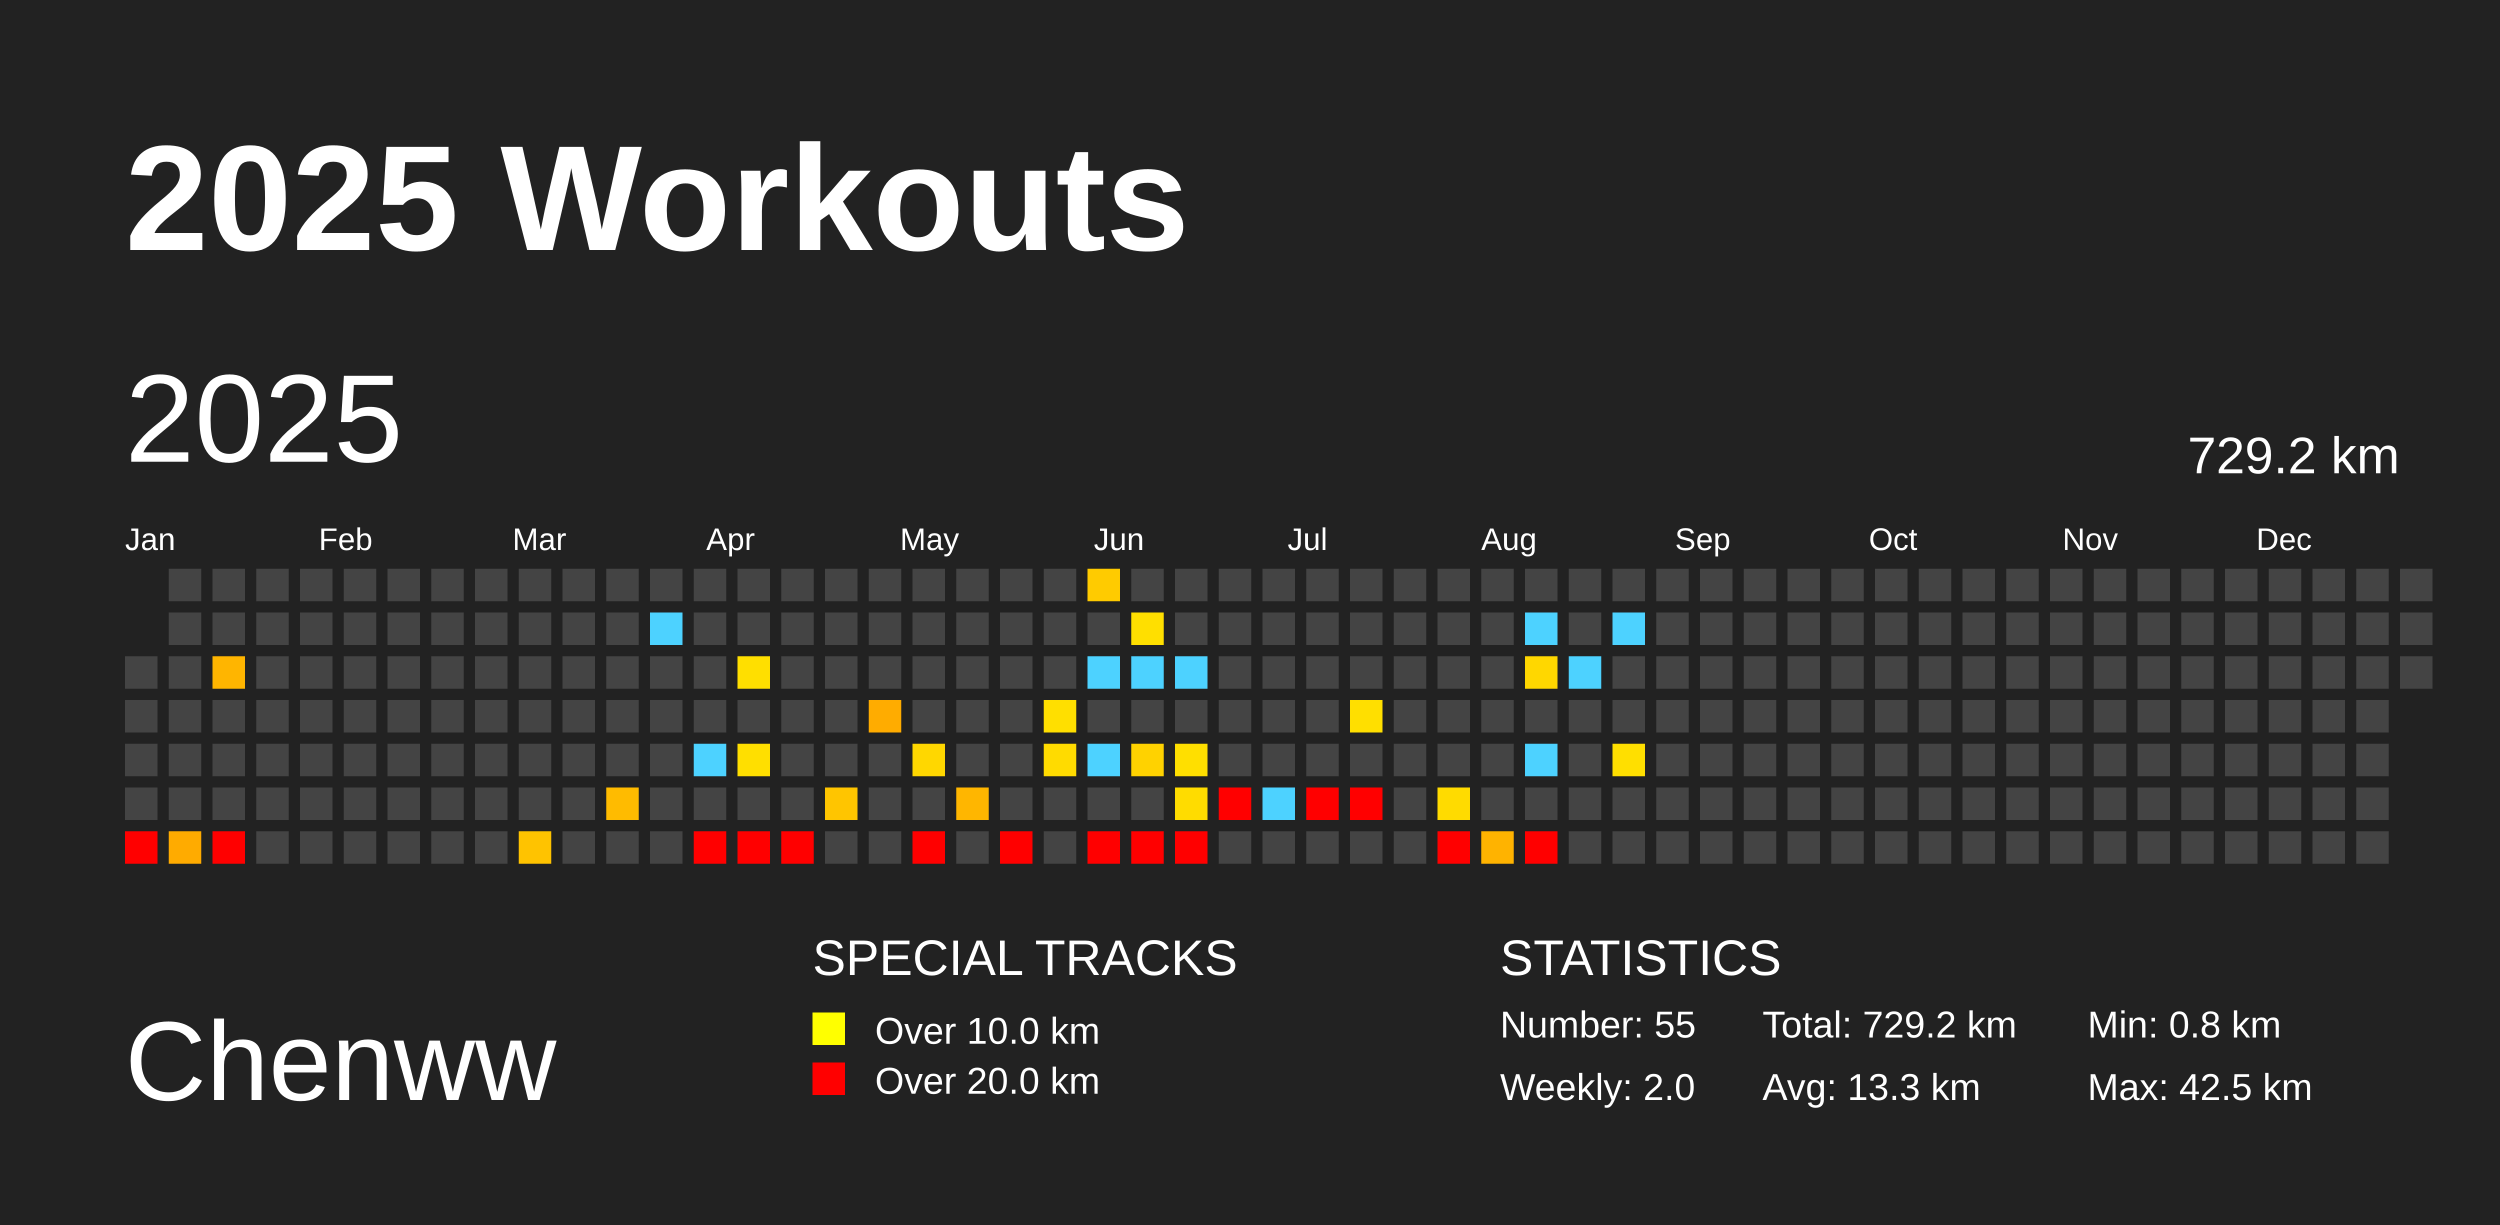
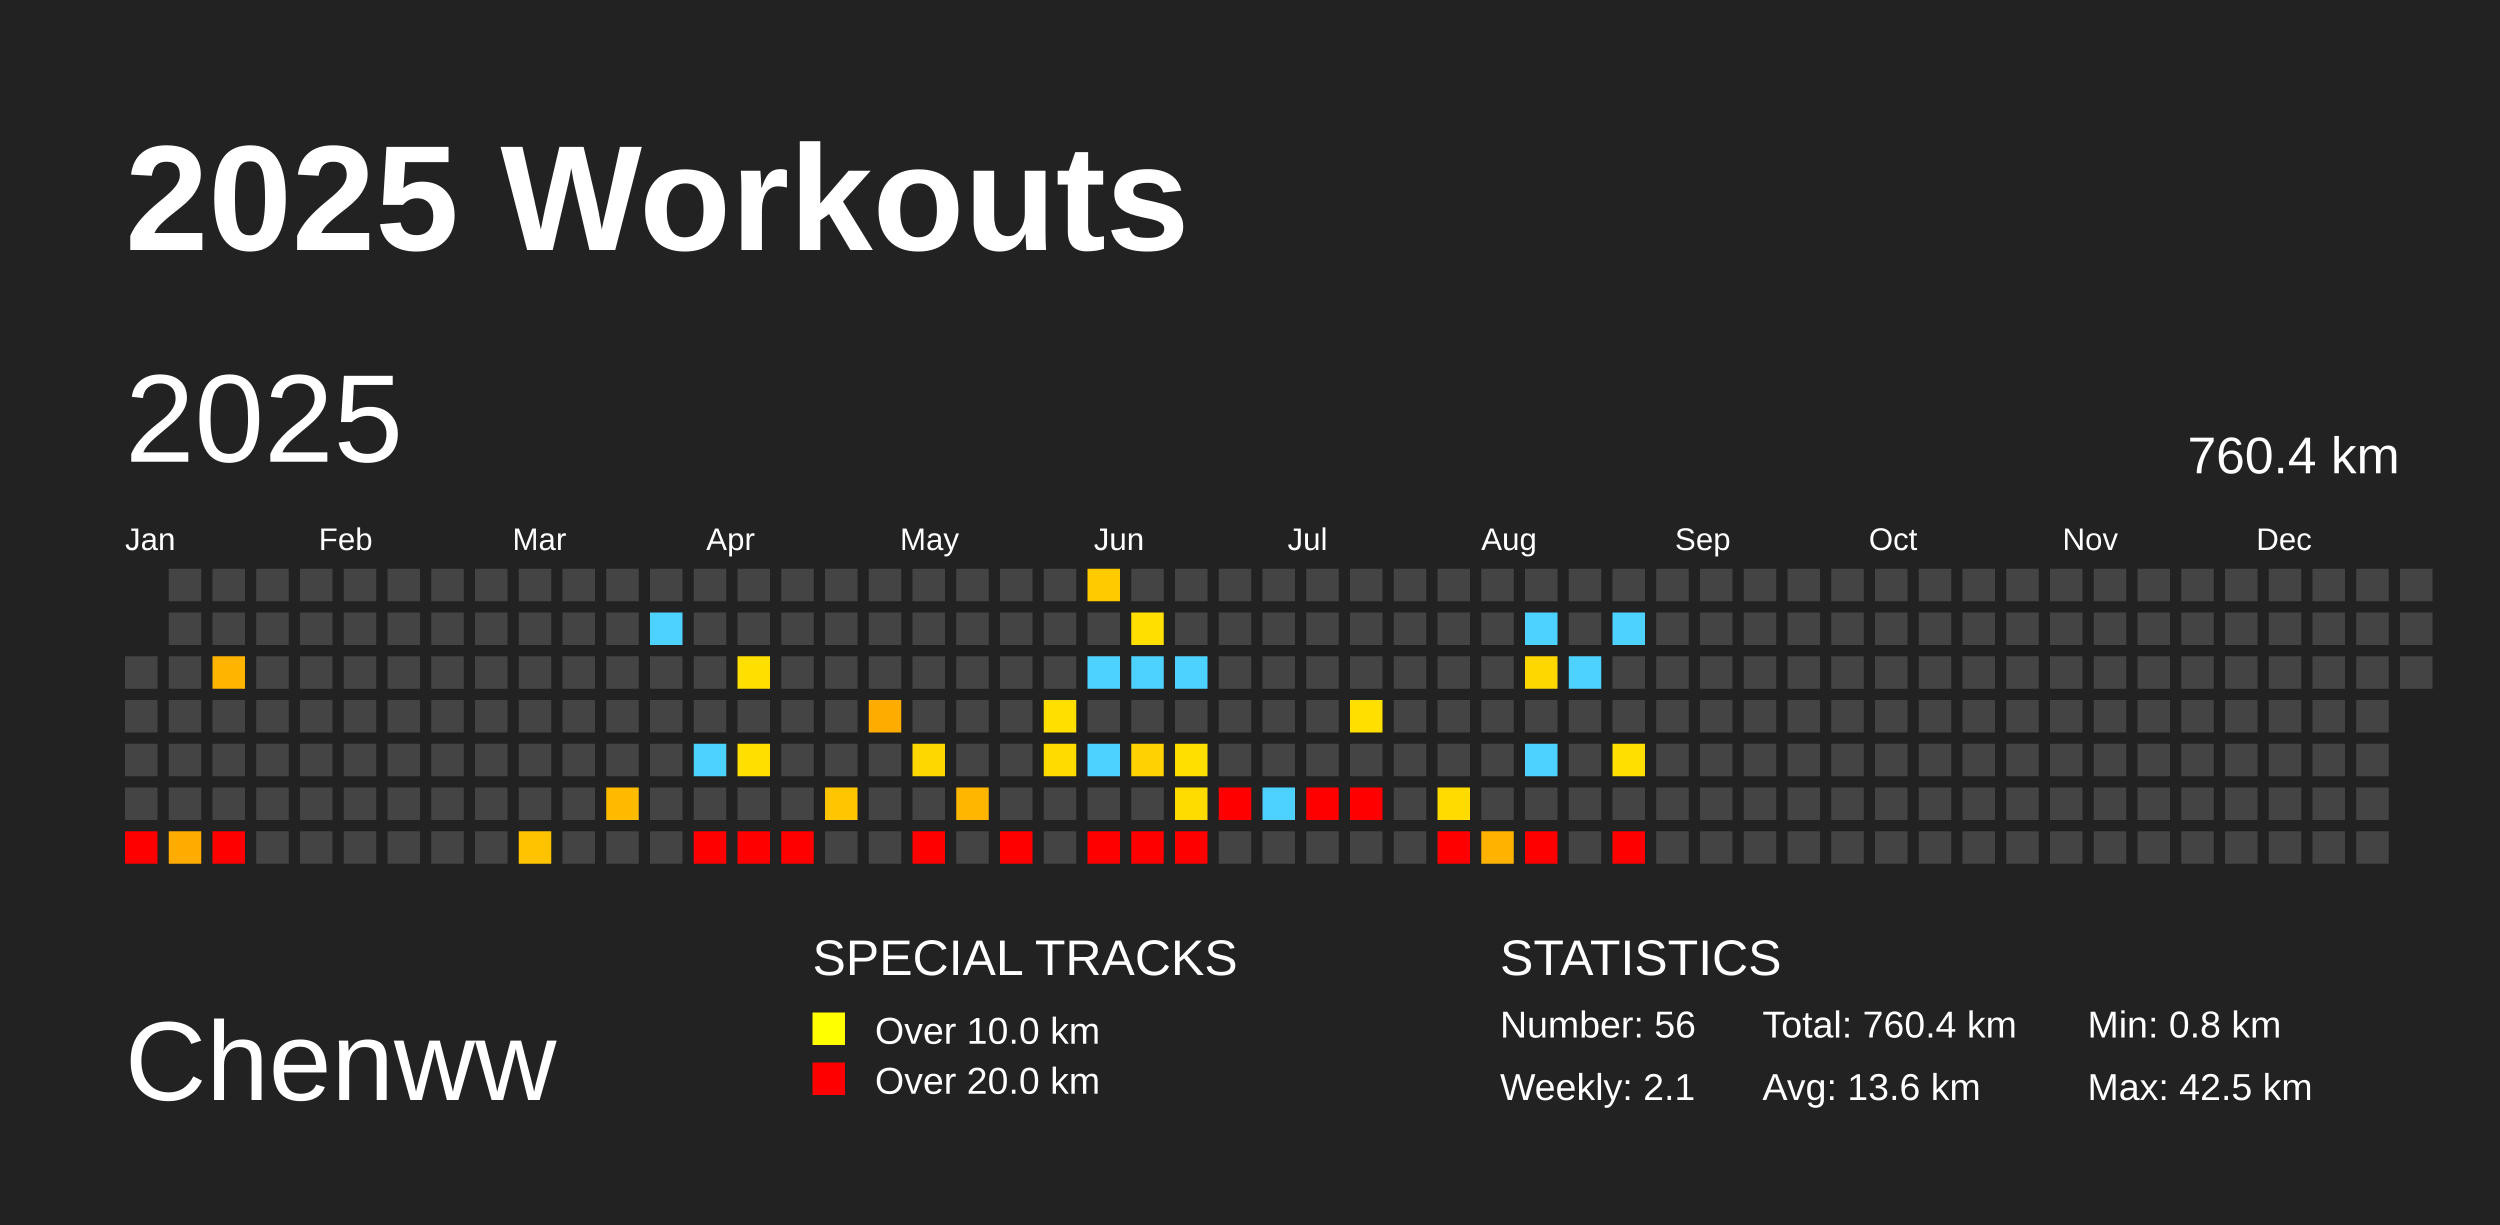
<svg xmlns="http://www.w3.org/2000/svg" baseProfile="full" height="98mm" version="1.1" viewBox="0,0,200,98" width="200mm">
  <defs />
  <rect fill="#222222" height="98" width="200" x="0" y="0" />
  <text fill="#FFFFFF" style="font-size:12px; font-family:Arial; font-weight:bold;" x="10" y="20">2025 Workouts</text>
  <text fill="#FFFFFF" style="font-size:9px; font-family:Arial" x="10" y="88">Chenww</text>
  <text fill="#FFFFFF" style="font-size:4px; font-family:Arial" x="65" y="78">SPECIAL TRACKS</text>
  <rect fill="yellow" height="2.6" width="2.6" x="65" y="81" />
  <text fill="#FFFFFF" style="font-size:3px; font-family:Arial" x="70" y="83.5">Over 10.0 km</text>
  <rect fill="red" height="2.6" width="2.6" x="65" y="85" />
  <text fill="#FFFFFF" style="font-size:3px; font-family:Arial" x="70" y="87.5">Over 20.0 km</text>
  <text fill="#FFFFFF" style="font-size:4px; font-family:Arial" x="120" y="78">STATISTICS</text>
-   <text fill="#FFFFFF" style="font-size:3px; font-family:Arial" x="120" y="83">Number: 55</text>
-   <text fill="#FFFFFF" style="font-size:3px; font-family:Arial" x="120" y="88">Weekly: 2.0</text>
-   <text fill="#FFFFFF" style="font-size:3px; font-family:Arial" x="141" y="83">Total: 729.2 km</text>
-   <text fill="#FFFFFF" style="font-size:3px; font-family:Arial" x="141" y="88">Avg: 13.3 km</text>
+   <text fill="#FFFFFF" style="font-size:3px; font-family:Arial" x="120" y="83">Number: 56</text>
+   <text fill="#FFFFFF" style="font-size:3px; font-family:Arial" x="120" y="88">Weekly: 2.1</text>
+   <text fill="#FFFFFF" style="font-size:3px; font-family:Arial" x="141" y="83">Total: 760.4 km</text>
+   <text fill="#FFFFFF" style="font-size:3px; font-family:Arial" x="141" y="88">Avg: 13.6 km</text>
  <text fill="#FFFFFF" style="font-size:3px; font-family:Arial" x="167" y="83">Min: 0.8 km</text>
  <text fill="#FFFFFF" style="font-size:3px; font-family:Arial" x="167" y="88">Max: 42.5 km</text>
  <text dominant-baseline="hanging" fill="#FFFFFF" style="font-size:10.0px; font-family:Arial;" x="10" y="30">2025</text>
-   <text dominant-baseline="hanging" fill="#FFFFFF" style="font-size:4.125px; font-family:Arial;" x="175" y="35">729.2 km</text>
+   <text dominant-baseline="hanging" fill="#FFFFFF" style="font-size:4.125px; font-family:Arial;" x="175" y="35">760.4 km</text>
  <text fill="#FFFFFF" style="font-size:2.5px; font-family:Arial" x="10.0" y="44">Jan</text>
  <text fill="#FFFFFF" style="font-size:2.5px; font-family:Arial" x="25.5" y="44">Feb</text>
  <text fill="#FFFFFF" style="font-size:2.5px; font-family:Arial" x="41.0" y="44">Mar</text>
  <text fill="#FFFFFF" style="font-size:2.5px; font-family:Arial" x="56.5" y="44">Apr</text>
  <text fill="#FFFFFF" style="font-size:2.5px; font-family:Arial" x="72.0" y="44">May</text>
  <text fill="#FFFFFF" style="font-size:2.5px; font-family:Arial" x="87.5" y="44">Jun</text>
  <text fill="#FFFFFF" style="font-size:2.5px; font-family:Arial" x="103.0" y="44">Jul</text>
  <text fill="#FFFFFF" style="font-size:2.5px; font-family:Arial" x="118.5" y="44">Aug</text>
  <text fill="#FFFFFF" style="font-size:2.5px; font-family:Arial" x="134.0" y="44">Sep</text>
  <text fill="#FFFFFF" style="font-size:2.5px; font-family:Arial" x="149.5" y="44">Oct</text>
  <text fill="#FFFFFF" style="font-size:2.5px; font-family:Arial" x="165.0" y="44">Nov</text>
  <text fill="#FFFFFF" style="font-size:2.5px; font-family:Arial" x="180.5" y="44">Dec</text>
  <rect fill="#444444" height="2.6" width="2.6" x="10.0" y="52.5" />
  <rect fill="#444444" height="2.6" width="2.6" x="10.0" y="56.0" />
  <rect fill="#444444" height="2.6" width="2.6" x="10.0" y="59.5" />
  <rect fill="#444444" height="2.6" width="2.6" x="10.0" y="63.0" />
  <rect fill="red" height="2.6" width="2.6" x="10.0" y="66.5" />
  <rect fill="#444444" height="2.6" width="2.6" x="13.5" y="45.5" />
  <rect fill="#444444" height="2.6" width="2.6" x="13.5" y="49.0" />
  <rect fill="#444444" height="2.6" width="2.6" x="13.5" y="52.5" />
  <rect fill="#444444" height="2.6" width="2.6" x="13.5" y="56.0" />
  <rect fill="#444444" height="2.6" width="2.6" x="13.5" y="59.5" />
  <rect fill="#444444" height="2.6" width="2.6" x="13.5" y="63.0" />
  <rect fill="#ffab00" height="2.6" width="2.6" x="13.5" y="66.5" />
  <rect fill="#444444" height="2.6" width="2.6" x="17.0" y="45.5" />
  <rect fill="#444444" height="2.6" width="2.6" x="17.0" y="49.0" />
  <rect fill="#ffb500" height="2.6" width="2.6" x="17.0" y="52.5" />
  <rect fill="#444444" height="2.6" width="2.6" x="17.0" y="56.0" />
  <rect fill="#444444" height="2.6" width="2.6" x="17.0" y="59.5" />
  <rect fill="#444444" height="2.6" width="2.6" x="17.0" y="63.0" />
  <rect fill="red" height="2.6" width="2.6" x="17.0" y="66.5" />
  <rect fill="#444444" height="2.6" width="2.6" x="20.5" y="45.5" />
  <rect fill="#444444" height="2.6" width="2.6" x="20.5" y="49.0" />
  <rect fill="#444444" height="2.6" width="2.6" x="20.5" y="52.5" />
  <rect fill="#444444" height="2.6" width="2.6" x="20.5" y="56.0" />
  <rect fill="#444444" height="2.6" width="2.6" x="20.5" y="59.5" />
  <rect fill="#444444" height="2.6" width="2.6" x="20.5" y="63.0" />
  <rect fill="#444444" height="2.6" width="2.6" x="20.5" y="66.5" />
  <rect fill="#444444" height="2.6" width="2.6" x="24.0" y="45.5" />
  <rect fill="#444444" height="2.6" width="2.6" x="24.0" y="49.0" />
  <rect fill="#444444" height="2.6" width="2.6" x="24.0" y="52.5" />
  <rect fill="#444444" height="2.6" width="2.6" x="24.0" y="56.0" />
  <rect fill="#444444" height="2.6" width="2.6" x="24.0" y="59.5" />
  <rect fill="#444444" height="2.6" width="2.6" x="24.0" y="63.0" />
  <rect fill="#444444" height="2.6" width="2.6" x="24.0" y="66.5" />
  <rect fill="#444444" height="2.6" width="2.6" x="27.5" y="45.5" />
  <rect fill="#444444" height="2.6" width="2.6" x="27.5" y="49.0" />
  <rect fill="#444444" height="2.6" width="2.6" x="27.5" y="52.5" />
  <rect fill="#444444" height="2.6" width="2.6" x="27.5" y="56.0" />
  <rect fill="#444444" height="2.6" width="2.6" x="27.5" y="59.5" />
  <rect fill="#444444" height="2.6" width="2.6" x="27.5" y="63.0" />
  <rect fill="#444444" height="2.6" width="2.6" x="27.5" y="66.5" />
  <rect fill="#444444" height="2.6" width="2.6" x="31.0" y="45.5" />
  <rect fill="#444444" height="2.6" width="2.6" x="31.0" y="49.0" />
  <rect fill="#444444" height="2.6" width="2.6" x="31.0" y="52.5" />
  <rect fill="#444444" height="2.6" width="2.6" x="31.0" y="56.0" />
  <rect fill="#444444" height="2.6" width="2.6" x="31.0" y="59.5" />
  <rect fill="#444444" height="2.6" width="2.6" x="31.0" y="63.0" />
  <rect fill="#444444" height="2.6" width="2.6" x="31.0" y="66.5" />
  <rect fill="#444444" height="2.6" width="2.6" x="34.5" y="45.5" />
  <rect fill="#444444" height="2.6" width="2.6" x="34.5" y="49.0" />
  <rect fill="#444444" height="2.6" width="2.6" x="34.5" y="52.5" />
  <rect fill="#444444" height="2.6" width="2.6" x="34.5" y="56.0" />
  <rect fill="#444444" height="2.6" width="2.6" x="34.5" y="59.5" />
  <rect fill="#444444" height="2.6" width="2.6" x="34.5" y="63.0" />
  <rect fill="#444444" height="2.6" width="2.6" x="34.5" y="66.5" />
  <rect fill="#444444" height="2.6" width="2.6" x="38.0" y="45.5" />
  <rect fill="#444444" height="2.6" width="2.6" x="38.0" y="49.0" />
  <rect fill="#444444" height="2.6" width="2.6" x="38.0" y="52.5" />
  <rect fill="#444444" height="2.6" width="2.6" x="38.0" y="56.0" />
  <rect fill="#444444" height="2.6" width="2.6" x="38.0" y="59.5" />
  <rect fill="#444444" height="2.6" width="2.6" x="38.0" y="63.0" />
  <rect fill="#444444" height="2.6" width="2.6" x="38.0" y="66.5" />
  <rect fill="#444444" height="2.6" width="2.6" x="41.5" y="45.5" />
  <rect fill="#444444" height="2.6" width="2.6" x="41.5" y="49.0" />
  <rect fill="#444444" height="2.6" width="2.6" x="41.5" y="52.5" />
  <rect fill="#444444" height="2.6" width="2.6" x="41.5" y="56.0" />
  <rect fill="#444444" height="2.6" width="2.6" x="41.5" y="59.5" />
  <rect fill="#444444" height="2.6" width="2.6" x="41.5" y="63.0" />
  <rect fill="#ffc300" height="2.6" width="2.6" x="41.5" y="66.5" />
  <rect fill="#444444" height="2.6" width="2.6" x="45.0" y="45.5" />
  <rect fill="#444444" height="2.6" width="2.6" x="45.0" y="49.0" />
  <rect fill="#444444" height="2.6" width="2.6" x="45.0" y="52.5" />
  <rect fill="#444444" height="2.6" width="2.6" x="45.0" y="56.0" />
  <rect fill="#444444" height="2.6" width="2.6" x="45.0" y="59.5" />
  <rect fill="#444444" height="2.6" width="2.6" x="45.0" y="63.0" />
  <rect fill="#444444" height="2.6" width="2.6" x="45.0" y="66.5" />
  <rect fill="#444444" height="2.6" width="2.6" x="48.5" y="45.5" />
  <rect fill="#444444" height="2.6" width="2.6" x="48.5" y="49.0" />
  <rect fill="#444444" height="2.6" width="2.6" x="48.5" y="52.5" />
  <rect fill="#444444" height="2.6" width="2.6" x="48.5" y="56.0" />
  <rect fill="#444444" height="2.6" width="2.6" x="48.5" y="59.5" />
  <rect fill="#ffbb00" height="2.6" width="2.6" x="48.5" y="63.0" />
  <rect fill="#444444" height="2.6" width="2.6" x="48.5" y="66.5" />
  <rect fill="#444444" height="2.6" width="2.6" x="52.0" y="45.5" />
  <rect fill="#4dd2ff" height="2.6" width="2.6" x="52.0" y="49.0" />
  <rect fill="#444444" height="2.6" width="2.6" x="52.0" y="52.5" />
  <rect fill="#444444" height="2.6" width="2.6" x="52.0" y="56.0" />
  <rect fill="#444444" height="2.6" width="2.6" x="52.0" y="59.5" />
  <rect fill="#444444" height="2.6" width="2.6" x="52.0" y="63.0" />
  <rect fill="#444444" height="2.6" width="2.6" x="52.0" y="66.5" />
  <rect fill="#444444" height="2.6" width="2.6" x="55.5" y="45.5" />
  <rect fill="#444444" height="2.6" width="2.6" x="55.5" y="49.0" />
  <rect fill="#444444" height="2.6" width="2.6" x="55.5" y="52.5" />
  <rect fill="#444444" height="2.6" width="2.6" x="55.5" y="56.0" />
  <rect fill="#4dd2ff" height="2.6" width="2.6" x="55.5" y="59.5" />
  <rect fill="#444444" height="2.6" width="2.6" x="55.5" y="63.0" />
  <rect fill="red" height="2.6" width="2.6" x="55.5" y="66.5" />
  <rect fill="#444444" height="2.6" width="2.6" x="59.0" y="45.5" />
  <rect fill="#444444" height="2.6" width="2.6" x="59.0" y="49.0" />
  <rect fill="#ffdf00" height="2.6" width="2.6" x="59.0" y="52.5" />
  <rect fill="#444444" height="2.6" width="2.6" x="59.0" y="56.0" />
  <rect fill="#ffdf00" height="2.6" width="2.6" x="59.0" y="59.5" />
  <rect fill="#444444" height="2.6" width="2.6" x="59.0" y="63.0" />
  <rect fill="red" height="2.6" width="2.6" x="59.0" y="66.5" />
  <rect fill="#444444" height="2.6" width="2.6" x="62.5" y="45.5" />
  <rect fill="#444444" height="2.6" width="2.6" x="62.5" y="49.0" />
  <rect fill="#444444" height="2.6" width="2.6" x="62.5" y="52.5" />
  <rect fill="#444444" height="2.6" width="2.6" x="62.5" y="56.0" />
  <rect fill="#444444" height="2.6" width="2.6" x="62.5" y="59.5" />
  <rect fill="#444444" height="2.6" width="2.6" x="62.5" y="63.0" />
  <rect fill="red" height="2.6" width="2.6" x="62.5" y="66.5" />
  <rect fill="#444444" height="2.6" width="2.6" x="66.0" y="45.5" />
  <rect fill="#444444" height="2.6" width="2.6" x="66.0" y="49.0" />
  <rect fill="#444444" height="2.6" width="2.6" x="66.0" y="52.5" />
  <rect fill="#444444" height="2.6" width="2.6" x="66.0" y="56.0" />
  <rect fill="#444444" height="2.6" width="2.6" x="66.0" y="59.5" />
  <rect fill="#ffc500" height="2.6" width="2.6" x="66.0" y="63.0" />
  <rect fill="#444444" height="2.6" width="2.6" x="66.0" y="66.5" />
  <rect fill="#444444" height="2.6" width="2.6" x="69.5" y="45.5" />
  <rect fill="#444444" height="2.6" width="2.6" x="69.5" y="49.0" />
  <rect fill="#444444" height="2.6" width="2.6" x="69.5" y="52.5" />
  <rect fill="#ffac00" height="2.6" width="2.6" x="69.5" y="56.0" />
  <rect fill="#444444" height="2.6" width="2.6" x="69.5" y="59.5" />
  <rect fill="#444444" height="2.6" width="2.6" x="69.5" y="63.0" />
  <rect fill="#444444" height="2.6" width="2.6" x="69.5" y="66.5" />
  <rect fill="#444444" height="2.6" width="2.6" x="73.0" y="45.5" />
  <rect fill="#444444" height="2.6" width="2.6" x="73.0" y="49.0" />
  <rect fill="#444444" height="2.6" width="2.6" x="73.0" y="52.5" />
  <rect fill="#444444" height="2.6" width="2.6" x="73.0" y="56.0" />
  <rect fill="#ffd700" height="2.6" width="2.6" x="73.0" y="59.5" />
  <rect fill="#444444" height="2.6" width="2.6" x="73.0" y="63.0" />
  <rect fill="red" height="2.6" width="2.6" x="73.0" y="66.5" />
  <rect fill="#444444" height="2.6" width="2.6" x="76.5" y="45.5" />
  <rect fill="#444444" height="2.6" width="2.6" x="76.5" y="49.0" />
  <rect fill="#444444" height="2.6" width="2.6" x="76.5" y="52.5" />
  <rect fill="#444444" height="2.6" width="2.6" x="76.5" y="56.0" />
  <rect fill="#444444" height="2.6" width="2.6" x="76.5" y="59.5" />
  <rect fill="#ffb600" height="2.6" width="2.6" x="76.5" y="63.0" />
  <rect fill="#444444" height="2.6" width="2.6" x="76.5" y="66.5" />
  <rect fill="#444444" height="2.6" width="2.6" x="80.0" y="45.5" />
  <rect fill="#444444" height="2.6" width="2.6" x="80.0" y="49.0" />
  <rect fill="#444444" height="2.6" width="2.6" x="80.0" y="52.5" />
  <rect fill="#444444" height="2.6" width="2.6" x="80.0" y="56.0" />
  <rect fill="#444444" height="2.6" width="2.6" x="80.0" y="59.5" />
  <rect fill="#444444" height="2.6" width="2.6" x="80.0" y="63.0" />
  <rect fill="red" height="2.6" width="2.6" x="80.0" y="66.5" />
  <rect fill="#444444" height="2.6" width="2.6" x="83.5" y="45.5" />
  <rect fill="#444444" height="2.6" width="2.6" x="83.5" y="49.0" />
  <rect fill="#444444" height="2.6" width="2.6" x="83.5" y="52.5" />
  <rect fill="#ffdf00" height="2.6" width="2.6" x="83.5" y="56.0" />
  <rect fill="#ffdb00" height="2.6" width="2.6" x="83.5" y="59.5" />
  <rect fill="#444444" height="2.6" width="2.6" x="83.5" y="63.0" />
  <rect fill="#444444" height="2.6" width="2.6" x="83.5" y="66.5" />
  <rect fill="#ffcb00" height="2.6" width="2.6" x="87.0" y="45.5" />
  <rect fill="#444444" height="2.6" width="2.6" x="87.0" y="49.0" />
  <rect fill="#4dd2ff" height="2.6" width="2.6" x="87.0" y="52.5" />
  <rect fill="#444444" height="2.6" width="2.6" x="87.0" y="56.0" />
  <rect fill="#4dd2ff" height="2.6" width="2.6" x="87.0" y="59.5" />
  <rect fill="#444444" height="2.6" width="2.6" x="87.0" y="63.0" />
  <rect fill="red" height="2.6" width="2.6" x="87.0" y="66.5" />
  <rect fill="#444444" height="2.6" width="2.6" x="90.5" y="45.5" />
  <rect fill="#ffdf00" height="2.6" width="2.6" x="90.5" y="49.0" />
  <rect fill="#4dd2ff" height="2.6" width="2.6" x="90.5" y="52.5" />
  <rect fill="#444444" height="2.6" width="2.6" x="90.5" y="56.0" />
  <rect fill="#ffd200" height="2.6" width="2.6" x="90.5" y="59.5" />
  <rect fill="#444444" height="2.6" width="2.6" x="90.5" y="63.0" />
  <rect fill="red" height="2.6" width="2.6" x="90.5" y="66.5" />
  <rect fill="#444444" height="2.6" width="2.6" x="94.0" y="45.5" />
  <rect fill="#444444" height="2.6" width="2.6" x="94.0" y="49.0" />
  <rect fill="#4dd2ff" height="2.6" width="2.6" x="94.0" y="52.5" />
  <rect fill="#444444" height="2.6" width="2.6" x="94.0" y="56.0" />
  <rect fill="#ffdf00" height="2.6" width="2.6" x="94.0" y="59.5" />
  <rect fill="#ffdc00" height="2.6" width="2.6" x="94.0" y="63.0" />
  <rect fill="red" height="2.6" width="2.6" x="94.0" y="66.5" />
  <rect fill="#444444" height="2.6" width="2.6" x="97.5" y="45.5" />
  <rect fill="#444444" height="2.6" width="2.6" x="97.5" y="49.0" />
  <rect fill="#444444" height="2.6" width="2.6" x="97.5" y="52.5" />
  <rect fill="#444444" height="2.6" width="2.6" x="97.5" y="56.0" />
  <rect fill="#444444" height="2.6" width="2.6" x="97.5" y="59.5" />
  <rect fill="red" height="2.6" width="2.6" x="97.5" y="63.0" />
  <rect fill="#444444" height="2.6" width="2.6" x="97.5" y="66.5" />
  <rect fill="#444444" height="2.6" width="2.6" x="101.0" y="45.5" />
  <rect fill="#444444" height="2.6" width="2.6" x="101.0" y="49.0" />
  <rect fill="#444444" height="2.6" width="2.6" x="101.0" y="52.5" />
  <rect fill="#444444" height="2.6" width="2.6" x="101.0" y="56.0" />
  <rect fill="#444444" height="2.6" width="2.6" x="101.0" y="59.5" />
  <rect fill="#4dd2ff" height="2.6" width="2.6" x="101.0" y="63.0" />
  <rect fill="#444444" height="2.6" width="2.6" x="101.0" y="66.5" />
  <rect fill="#444444" height="2.6" width="2.6" x="104.5" y="45.5" />
  <rect fill="#444444" height="2.6" width="2.6" x="104.5" y="49.0" />
  <rect fill="#444444" height="2.6" width="2.6" x="104.5" y="52.5" />
  <rect fill="#444444" height="2.6" width="2.6" x="104.5" y="56.0" />
  <rect fill="#444444" height="2.6" width="2.6" x="104.5" y="59.5" />
  <rect fill="red" height="2.6" width="2.6" x="104.5" y="63.0" />
  <rect fill="#444444" height="2.6" width="2.6" x="104.5" y="66.5" />
  <rect fill="#444444" height="2.6" width="2.6" x="108.0" y="45.5" />
  <rect fill="#444444" height="2.6" width="2.6" x="108.0" y="49.0" />
  <rect fill="#444444" height="2.6" width="2.6" x="108.0" y="52.5" />
  <rect fill="#ffdf00" height="2.6" width="2.6" x="108.0" y="56.0" />
  <rect fill="#444444" height="2.6" width="2.6" x="108.0" y="59.5" />
  <rect fill="red" height="2.6" width="2.6" x="108.0" y="63.0" />
  <rect fill="#444444" height="2.6" width="2.6" x="108.0" y="66.5" />
  <rect fill="#444444" height="2.6" width="2.6" x="111.5" y="45.5" />
  <rect fill="#444444" height="2.6" width="2.6" x="111.5" y="49.0" />
  <rect fill="#444444" height="2.6" width="2.6" x="111.5" y="52.5" />
  <rect fill="#444444" height="2.6" width="2.6" x="111.5" y="56.0" />
  <rect fill="#444444" height="2.6" width="2.6" x="111.5" y="59.5" />
  <rect fill="#444444" height="2.6" width="2.6" x="111.5" y="63.0" />
  <rect fill="#444444" height="2.6" width="2.6" x="111.5" y="66.5" />
  <rect fill="#444444" height="2.6" width="2.6" x="115.0" y="45.5" />
  <rect fill="#444444" height="2.6" width="2.6" x="115.0" y="49.0" />
  <rect fill="#444444" height="2.6" width="2.6" x="115.0" y="52.5" />
  <rect fill="#444444" height="2.6" width="2.6" x="115.0" y="56.0" />
  <rect fill="#444444" height="2.6" width="2.6" x="115.0" y="59.5" />
  <rect fill="#ffdb00" height="2.6" width="2.6" x="115.0" y="63.0" />
  <rect fill="red" height="2.6" width="2.6" x="115.0" y="66.5" />
  <rect fill="#444444" height="2.6" width="2.6" x="118.5" y="45.5" />
  <rect fill="#444444" height="2.6" width="2.6" x="118.5" y="49.0" />
  <rect fill="#444444" height="2.6" width="2.6" x="118.5" y="52.5" />
  <rect fill="#444444" height="2.6" width="2.6" x="118.5" y="56.0" />
  <rect fill="#444444" height="2.6" width="2.6" x="118.5" y="59.5" />
  <rect fill="#444444" height="2.6" width="2.6" x="118.5" y="63.0" />
  <rect fill="#ffb300" height="2.6" width="2.6" x="118.5" y="66.5" />
  <rect fill="#444444" height="2.6" width="2.6" x="122.0" y="45.5" />
  <rect fill="#4dd2ff" height="2.6" width="2.6" x="122.0" y="49.0" />
  <rect fill="#ffd700" height="2.6" width="2.6" x="122.0" y="52.5" />
  <rect fill="#444444" height="2.6" width="2.6" x="122.0" y="56.0" />
  <rect fill="#4dd2ff" height="2.6" width="2.6" x="122.0" y="59.5" />
  <rect fill="#444444" height="2.6" width="2.6" x="122.0" y="63.0" />
  <rect fill="red" height="2.6" width="2.6" x="122.0" y="66.5" />
  <rect fill="#444444" height="2.6" width="2.6" x="125.5" y="45.5" />
  <rect fill="#444444" height="2.6" width="2.6" x="125.5" y="49.0" />
  <rect fill="#4dd2ff" height="2.6" width="2.6" x="125.5" y="52.5" />
  <rect fill="#444444" height="2.6" width="2.6" x="125.5" y="56.0" />
  <rect fill="#444444" height="2.6" width="2.6" x="125.5" y="59.5" />
  <rect fill="#444444" height="2.6" width="2.6" x="125.5" y="63.0" />
  <rect fill="#444444" height="2.6" width="2.6" x="125.5" y="66.5" />
  <rect fill="#444444" height="2.6" width="2.6" x="129.0" y="45.5" />
  <rect fill="#4dd2ff" height="2.6" width="2.6" x="129.0" y="49.0" />
  <rect fill="#444444" height="2.6" width="2.6" x="129.0" y="52.5" />
  <rect fill="#444444" height="2.6" width="2.6" x="129.0" y="56.0" />
  <rect fill="#ffdf00" height="2.6" width="2.6" x="129.0" y="59.5" />
  <rect fill="#444444" height="2.6" width="2.6" x="129.0" y="63.0" />
-   <rect fill="#444444" height="2.6" width="2.6" x="129.0" y="66.5" />
+   <rect fill="red" height="2.6" width="2.6" x="129.0" y="66.5" />
  <rect fill="#444444" height="2.6" width="2.6" x="132.5" y="45.5" />
  <rect fill="#444444" height="2.6" width="2.6" x="132.5" y="49.0" />
  <rect fill="#444444" height="2.6" width="2.6" x="132.5" y="52.5" />
  <rect fill="#444444" height="2.6" width="2.6" x="132.5" y="56.0" />
  <rect fill="#444444" height="2.6" width="2.6" x="132.5" y="59.5" />
  <rect fill="#444444" height="2.6" width="2.6" x="132.5" y="63.0" />
  <rect fill="#444444" height="2.6" width="2.6" x="132.5" y="66.5" />
  <rect fill="#444444" height="2.6" width="2.6" x="136.0" y="45.5" />
  <rect fill="#444444" height="2.6" width="2.6" x="136.0" y="49.0" />
  <rect fill="#444444" height="2.6" width="2.6" x="136.0" y="52.5" />
  <rect fill="#444444" height="2.6" width="2.6" x="136.0" y="56.0" />
  <rect fill="#444444" height="2.6" width="2.6" x="136.0" y="59.5" />
  <rect fill="#444444" height="2.6" width="2.6" x="136.0" y="63.0" />
  <rect fill="#444444" height="2.6" width="2.6" x="136.0" y="66.5" />
  <rect fill="#444444" height="2.6" width="2.6" x="139.5" y="45.5" />
  <rect fill="#444444" height="2.6" width="2.6" x="139.5" y="49.0" />
  <rect fill="#444444" height="2.6" width="2.6" x="139.5" y="52.5" />
  <rect fill="#444444" height="2.6" width="2.6" x="139.5" y="56.0" />
  <rect fill="#444444" height="2.6" width="2.6" x="139.5" y="59.5" />
  <rect fill="#444444" height="2.6" width="2.6" x="139.5" y="63.0" />
  <rect fill="#444444" height="2.6" width="2.6" x="139.5" y="66.5" />
  <rect fill="#444444" height="2.6" width="2.6" x="143.0" y="45.5" />
  <rect fill="#444444" height="2.6" width="2.6" x="143.0" y="49.0" />
  <rect fill="#444444" height="2.6" width="2.6" x="143.0" y="52.5" />
  <rect fill="#444444" height="2.6" width="2.6" x="143.0" y="56.0" />
  <rect fill="#444444" height="2.6" width="2.6" x="143.0" y="59.5" />
  <rect fill="#444444" height="2.6" width="2.6" x="143.0" y="63.0" />
  <rect fill="#444444" height="2.6" width="2.6" x="143.0" y="66.5" />
  <rect fill="#444444" height="2.6" width="2.6" x="146.5" y="45.5" />
  <rect fill="#444444" height="2.6" width="2.6" x="146.5" y="49.0" />
  <rect fill="#444444" height="2.6" width="2.6" x="146.5" y="52.5" />
  <rect fill="#444444" height="2.6" width="2.6" x="146.5" y="56.0" />
  <rect fill="#444444" height="2.6" width="2.6" x="146.5" y="59.5" />
  <rect fill="#444444" height="2.6" width="2.6" x="146.5" y="63.0" />
  <rect fill="#444444" height="2.6" width="2.6" x="146.5" y="66.5" />
  <rect fill="#444444" height="2.6" width="2.6" x="150.0" y="45.5" />
  <rect fill="#444444" height="2.6" width="2.6" x="150.0" y="49.0" />
  <rect fill="#444444" height="2.6" width="2.6" x="150.0" y="52.5" />
  <rect fill="#444444" height="2.6" width="2.6" x="150.0" y="56.0" />
  <rect fill="#444444" height="2.6" width="2.6" x="150.0" y="59.5" />
  <rect fill="#444444" height="2.6" width="2.6" x="150.0" y="63.0" />
  <rect fill="#444444" height="2.6" width="2.6" x="150.0" y="66.5" />
  <rect fill="#444444" height="2.6" width="2.6" x="153.5" y="45.5" />
  <rect fill="#444444" height="2.6" width="2.6" x="153.5" y="49.0" />
  <rect fill="#444444" height="2.6" width="2.6" x="153.5" y="52.5" />
  <rect fill="#444444" height="2.6" width="2.6" x="153.5" y="56.0" />
  <rect fill="#444444" height="2.6" width="2.6" x="153.5" y="59.5" />
  <rect fill="#444444" height="2.6" width="2.6" x="153.5" y="63.0" />
  <rect fill="#444444" height="2.6" width="2.6" x="153.5" y="66.5" />
  <rect fill="#444444" height="2.6" width="2.6" x="157.0" y="45.5" />
  <rect fill="#444444" height="2.6" width="2.6" x="157.0" y="49.0" />
  <rect fill="#444444" height="2.6" width="2.6" x="157.0" y="52.5" />
  <rect fill="#444444" height="2.6" width="2.6" x="157.0" y="56.0" />
  <rect fill="#444444" height="2.6" width="2.6" x="157.0" y="59.5" />
  <rect fill="#444444" height="2.6" width="2.6" x="157.0" y="63.0" />
  <rect fill="#444444" height="2.6" width="2.6" x="157.0" y="66.5" />
  <rect fill="#444444" height="2.6" width="2.6" x="160.5" y="45.5" />
  <rect fill="#444444" height="2.6" width="2.6" x="160.5" y="49.0" />
  <rect fill="#444444" height="2.6" width="2.6" x="160.5" y="52.5" />
  <rect fill="#444444" height="2.6" width="2.6" x="160.5" y="56.0" />
  <rect fill="#444444" height="2.6" width="2.6" x="160.5" y="59.5" />
  <rect fill="#444444" height="2.6" width="2.6" x="160.5" y="63.0" />
  <rect fill="#444444" height="2.6" width="2.6" x="160.5" y="66.5" />
  <rect fill="#444444" height="2.6" width="2.6" x="164.0" y="45.5" />
  <rect fill="#444444" height="2.6" width="2.6" x="164.0" y="49.0" />
  <rect fill="#444444" height="2.6" width="2.6" x="164.0" y="52.5" />
  <rect fill="#444444" height="2.6" width="2.6" x="164.0" y="56.0" />
  <rect fill="#444444" height="2.6" width="2.6" x="164.0" y="59.5" />
  <rect fill="#444444" height="2.6" width="2.6" x="164.0" y="63.0" />
  <rect fill="#444444" height="2.6" width="2.6" x="164.0" y="66.5" />
  <rect fill="#444444" height="2.6" width="2.6" x="167.5" y="45.5" />
  <rect fill="#444444" height="2.6" width="2.6" x="167.5" y="49.0" />
  <rect fill="#444444" height="2.6" width="2.6" x="167.5" y="52.5" />
  <rect fill="#444444" height="2.6" width="2.6" x="167.5" y="56.0" />
  <rect fill="#444444" height="2.6" width="2.6" x="167.5" y="59.5" />
  <rect fill="#444444" height="2.6" width="2.6" x="167.5" y="63.0" />
  <rect fill="#444444" height="2.6" width="2.6" x="167.5" y="66.5" />
  <rect fill="#444444" height="2.6" width="2.6" x="171.0" y="45.5" />
  <rect fill="#444444" height="2.6" width="2.6" x="171.0" y="49.0" />
  <rect fill="#444444" height="2.6" width="2.6" x="171.0" y="52.5" />
  <rect fill="#444444" height="2.6" width="2.6" x="171.0" y="56.0" />
  <rect fill="#444444" height="2.6" width="2.6" x="171.0" y="59.5" />
  <rect fill="#444444" height="2.6" width="2.6" x="171.0" y="63.0" />
  <rect fill="#444444" height="2.6" width="2.6" x="171.0" y="66.5" />
  <rect fill="#444444" height="2.6" width="2.6" x="174.5" y="45.5" />
  <rect fill="#444444" height="2.6" width="2.6" x="174.5" y="49.0" />
  <rect fill="#444444" height="2.6" width="2.6" x="174.5" y="52.5" />
  <rect fill="#444444" height="2.6" width="2.6" x="174.5" y="56.0" />
  <rect fill="#444444" height="2.6" width="2.6" x="174.5" y="59.5" />
  <rect fill="#444444" height="2.6" width="2.6" x="174.5" y="63.0" />
  <rect fill="#444444" height="2.6" width="2.6" x="174.5" y="66.5" />
  <rect fill="#444444" height="2.6" width="2.6" x="178.0" y="45.5" />
  <rect fill="#444444" height="2.6" width="2.6" x="178.0" y="49.0" />
  <rect fill="#444444" height="2.6" width="2.6" x="178.0" y="52.5" />
  <rect fill="#444444" height="2.6" width="2.6" x="178.0" y="56.0" />
  <rect fill="#444444" height="2.6" width="2.6" x="178.0" y="59.5" />
  <rect fill="#444444" height="2.6" width="2.6" x="178.0" y="63.0" />
  <rect fill="#444444" height="2.6" width="2.6" x="178.0" y="66.5" />
  <rect fill="#444444" height="2.6" width="2.6" x="181.5" y="45.5" />
  <rect fill="#444444" height="2.6" width="2.6" x="181.5" y="49.0" />
  <rect fill="#444444" height="2.6" width="2.6" x="181.5" y="52.5" />
  <rect fill="#444444" height="2.6" width="2.6" x="181.5" y="56.0" />
  <rect fill="#444444" height="2.6" width="2.6" x="181.5" y="59.5" />
  <rect fill="#444444" height="2.6" width="2.6" x="181.5" y="63.0" />
  <rect fill="#444444" height="2.6" width="2.6" x="181.5" y="66.5" />
  <rect fill="#444444" height="2.6" width="2.6" x="185.0" y="45.5" />
  <rect fill="#444444" height="2.6" width="2.6" x="185.0" y="49.0" />
  <rect fill="#444444" height="2.6" width="2.6" x="185.0" y="52.5" />
  <rect fill="#444444" height="2.6" width="2.6" x="185.0" y="56.0" />
  <rect fill="#444444" height="2.6" width="2.6" x="185.0" y="59.5" />
  <rect fill="#444444" height="2.6" width="2.6" x="185.0" y="63.0" />
  <rect fill="#444444" height="2.6" width="2.6" x="185.0" y="66.5" />
  <rect fill="#444444" height="2.6" width="2.6" x="188.5" y="45.5" />
  <rect fill="#444444" height="2.6" width="2.6" x="188.5" y="49.0" />
  <rect fill="#444444" height="2.6" width="2.6" x="188.5" y="52.5" />
  <rect fill="#444444" height="2.6" width="2.6" x="188.5" y="56.0" />
  <rect fill="#444444" height="2.6" width="2.6" x="188.5" y="59.5" />
  <rect fill="#444444" height="2.6" width="2.6" x="188.5" y="63.0" />
  <rect fill="#444444" height="2.6" width="2.6" x="188.5" y="66.5" />
  <rect fill="#444444" height="2.6" width="2.6" x="192.0" y="45.5" />
  <rect fill="#444444" height="2.6" width="2.6" x="192.0" y="49.0" />
  <rect fill="#444444" height="2.6" width="2.6" x="192.0" y="52.5" />
</svg>
